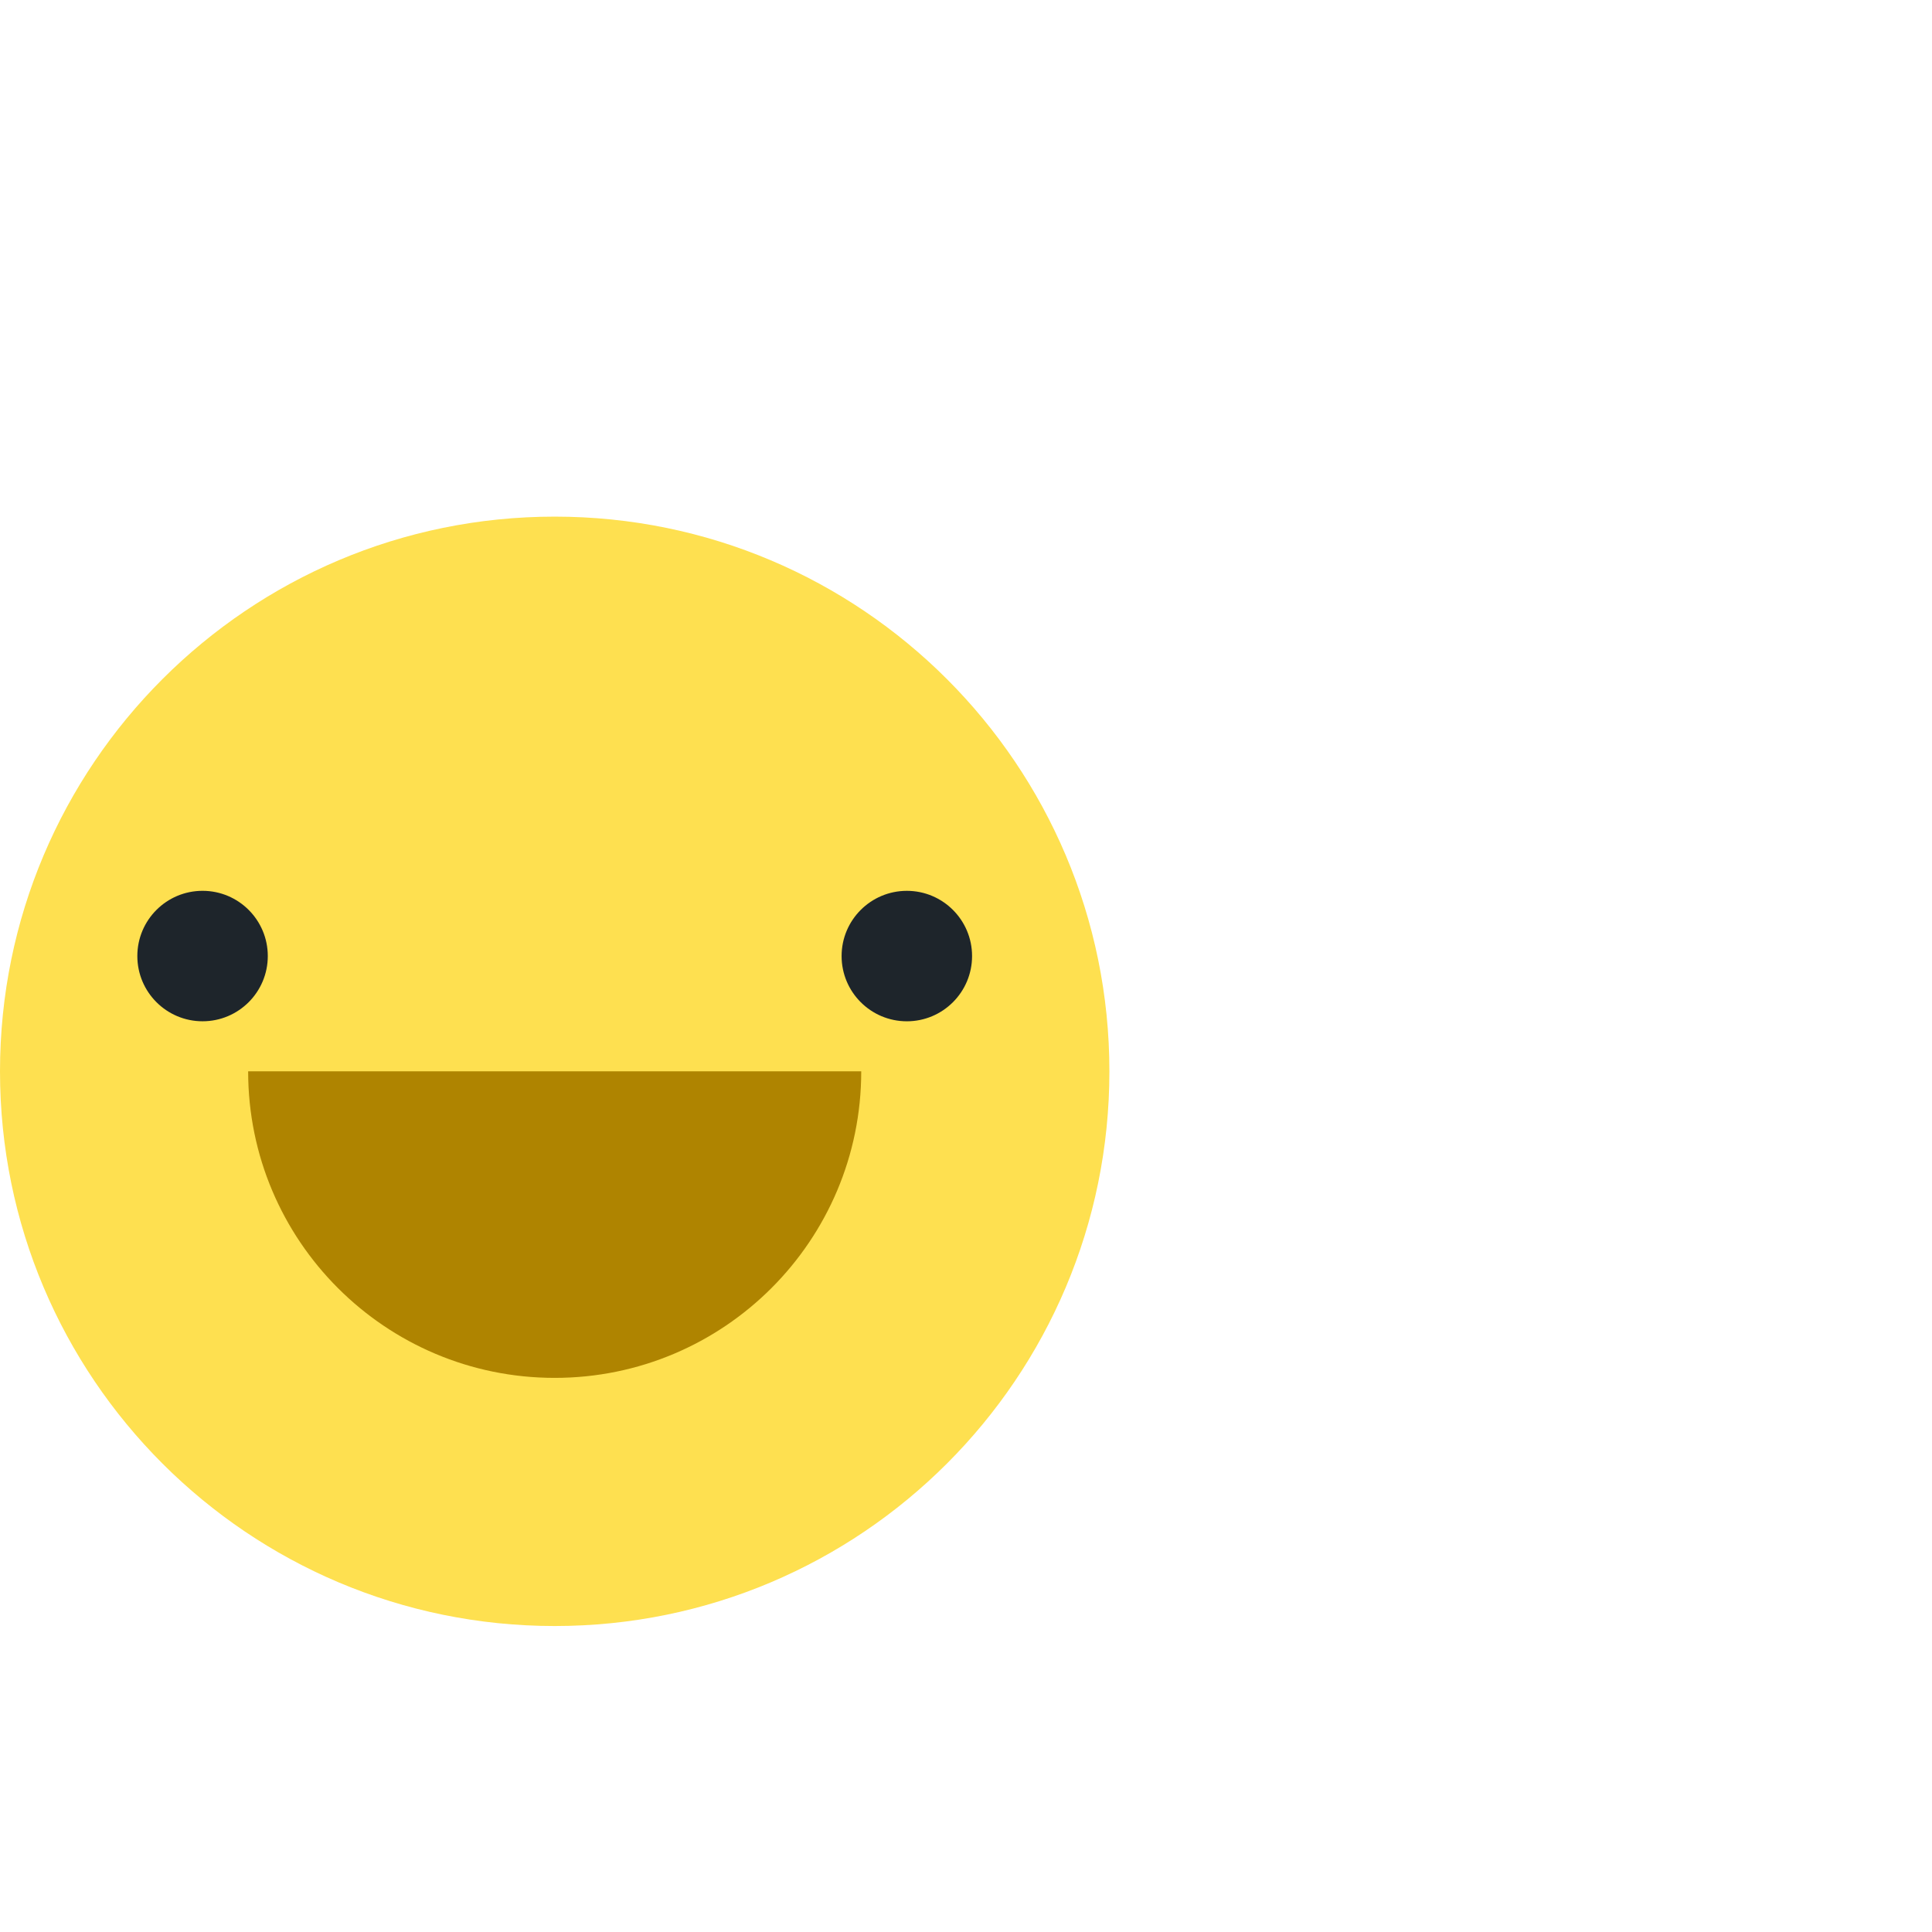
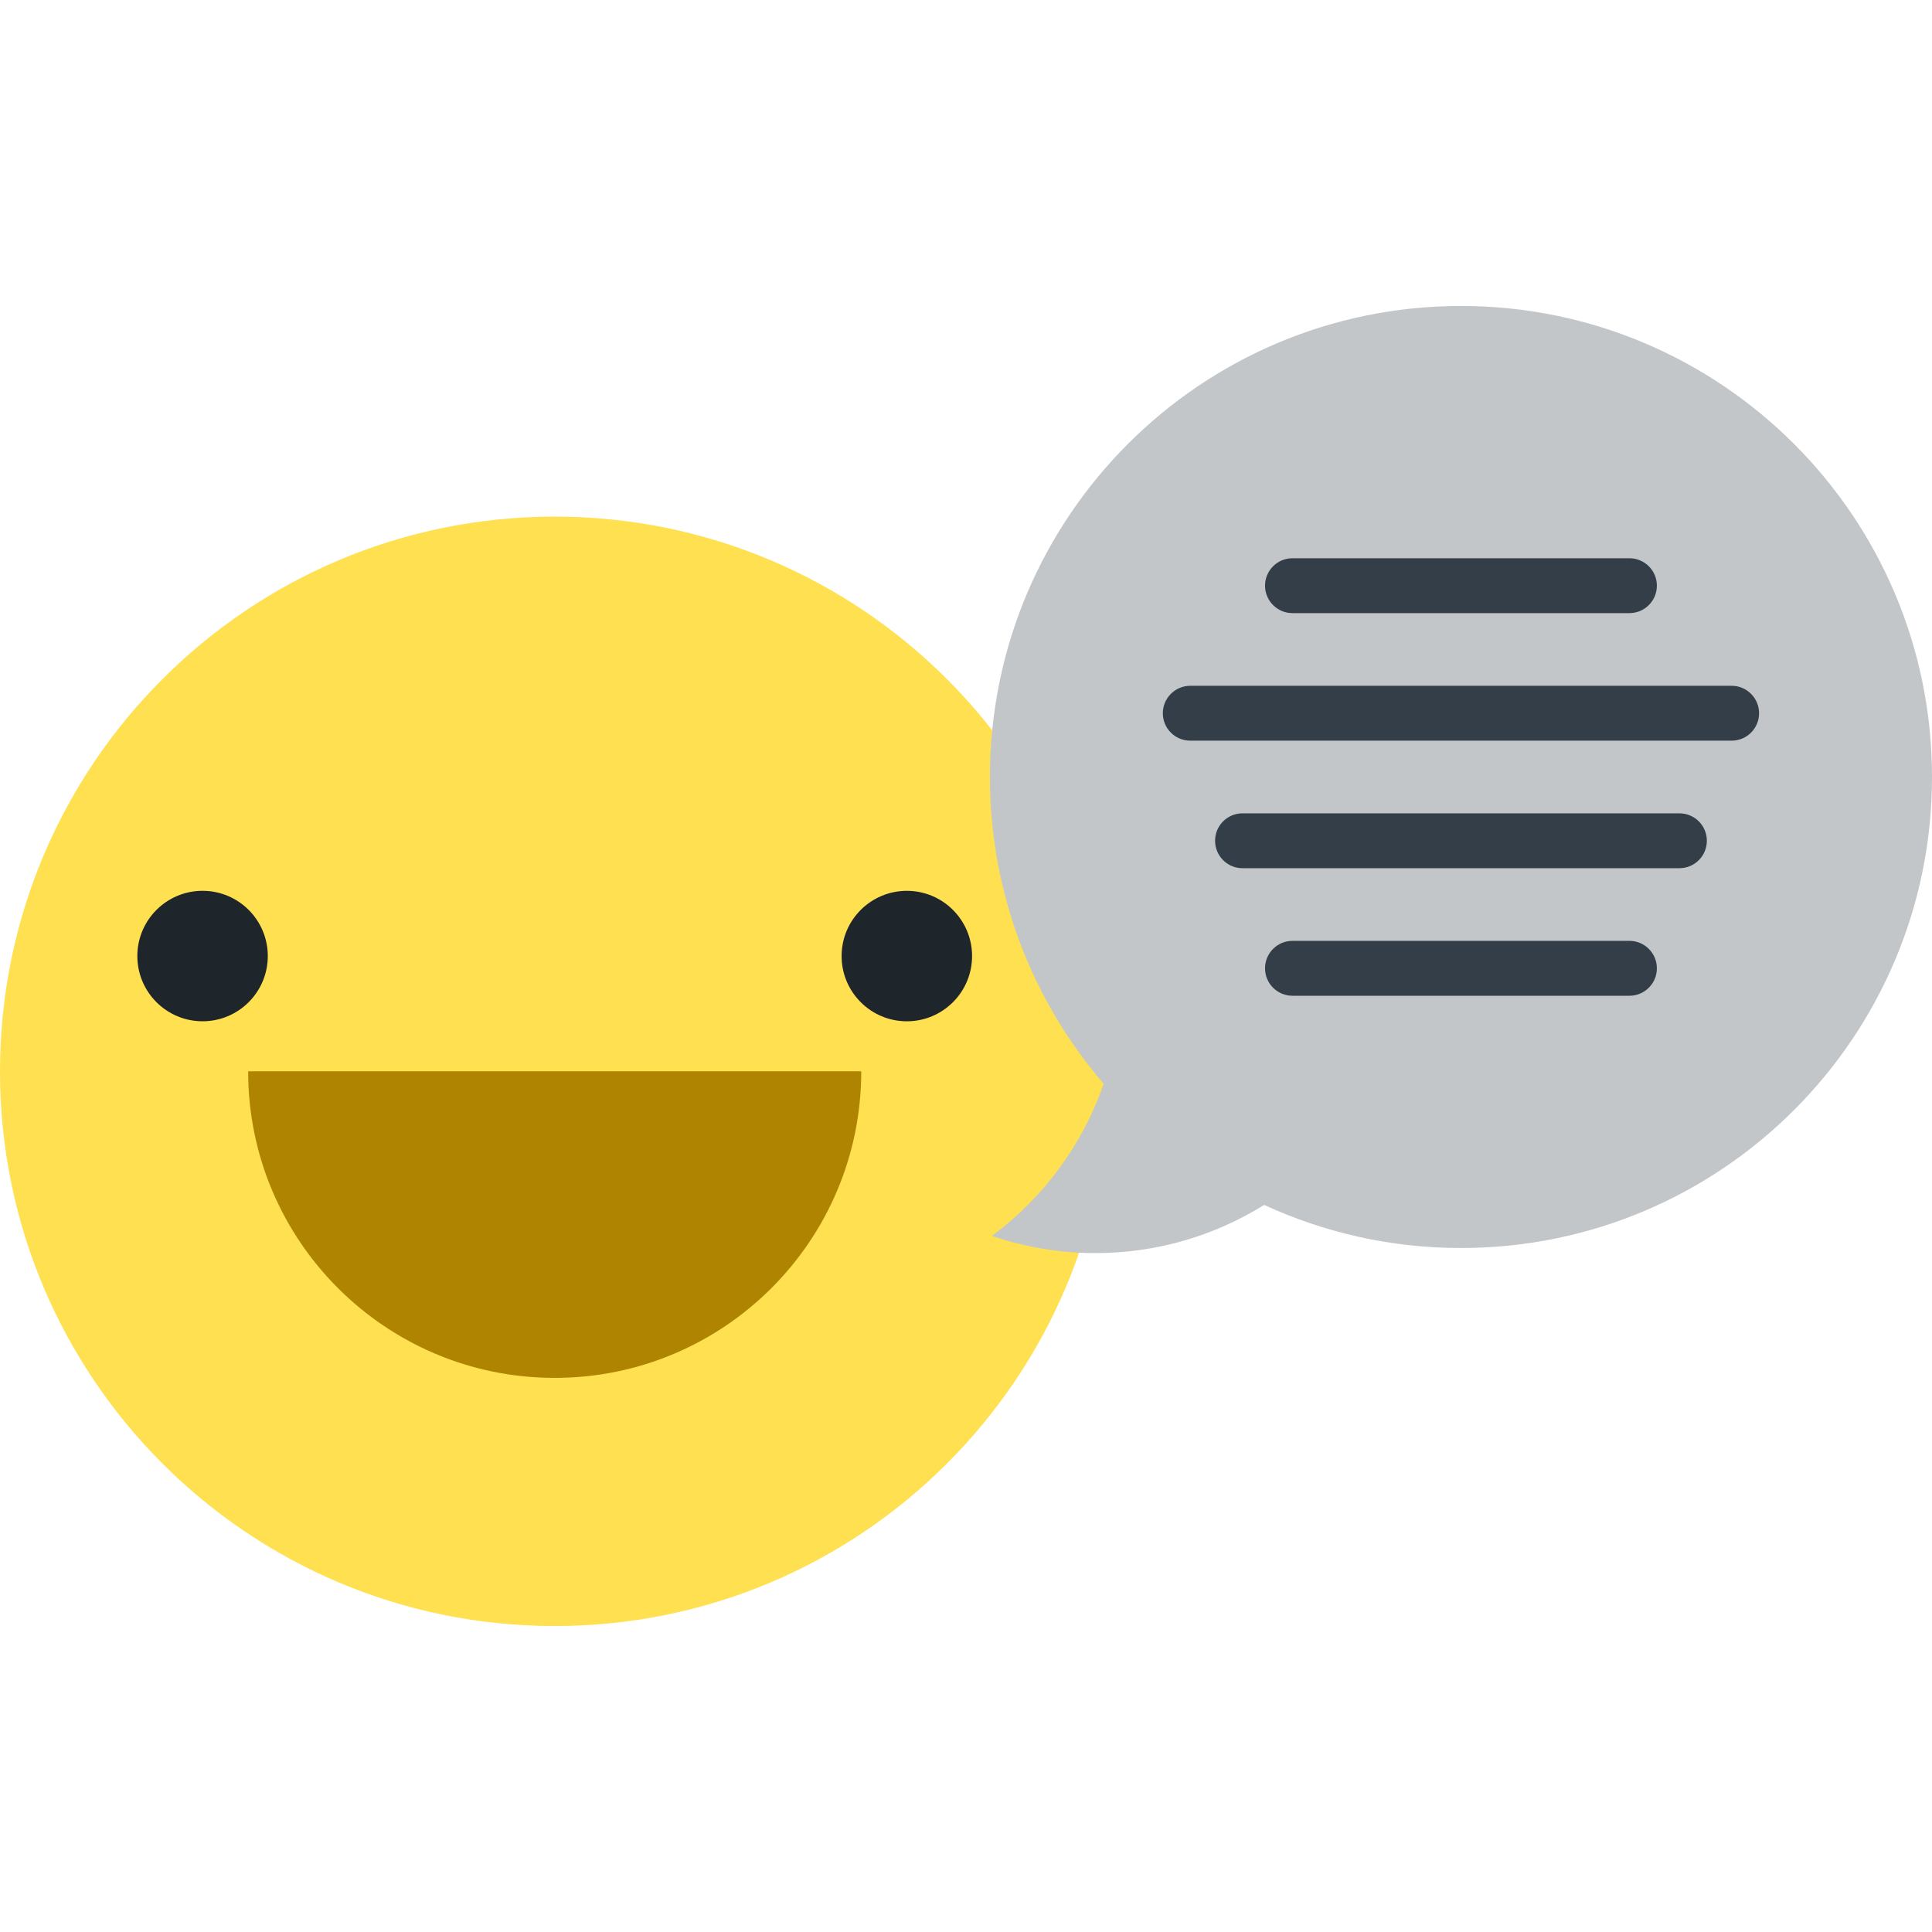
<svg xmlns="http://www.w3.org/2000/svg" version="1.1" id="Layer_1" x="0px" y="0px" viewBox="0 0 356.206 356.206" style="enable-background:new 0 0 356.206 356.206;" xml:space="preserve">
  <g>
    <g>
      <circle style="fill:#FEE050;" cx="102.271" cy="197.522" r="102.271" />
      <circle style="fill:#1E252B;" cx="37.347" cy="176.268" r="12.026" />
      <path style="fill:#1E252B;" d="M155.168,176.269c0-6.64,5.387-12.024,12.029-12.024c6.639,0,12.024,5.384,12.024,12.024    c0,6.643-5.385,12.029-12.024,12.029C160.555,188.297,155.168,182.911,155.168,176.269z" />
      <g>
        <path style="fill:#AF8400;" d="M158.788,197.523c0,31.213-25.302,56.518-56.518,56.518c-31.212,0-56.518-25.305-56.518-56.518     H158.788z" />
      </g>
    </g>
+     <g>
+       <path style="fill:#C3C6C8;" d="M269.358,56.412c-47.963,0-86.843,38.881-86.843,86.845c0,21.612,7.914,41.365,20.976,56.562    c-3.925,11.303-11.171,21.052-20.598,28.048c5.982,2.044,12.394,3.17,19.066,3.17c11.425,0,22.084-3.258,31.118-8.883    c11.044,5.087,23.325,7.945,36.282,7.945c47.966,0,86.847-38.88,86.847-86.842C356.205,95.293,317.324,56.412,269.358,56.412z" />
+       <g>
+         <path style="fill:#333E48;" d="M300.421,113.042h-62.127c-2.794,0-5.058-2.265-5.058-5.059s2.265-5.057,5.058-5.057h62.127     c2.794,0,5.06,2.263,5.06,5.057S303.215,113.042,300.421,113.042z" />
+         <path style="fill:#333E48;" d="M319.265,136.558h-99.814c-2.794,0-5.058-2.265-5.058-5.057c0-2.794,2.264-5.06,5.058-5.06h99.814     c2.794,0,5.059,2.266,5.059,5.06C324.324,134.293,322.06,136.558,319.265,136.558z" />
+         <path style="fill:#333E48;" d="M309.637,160.072h-80.554c-2.792,0-5.058-2.266-5.058-5.06c0-2.795,2.266-5.057,5.058-5.057     h80.554c2.793,0,5.059,2.263,5.059,5.057C314.696,157.805,312.431,160.072,309.637,160.072z" />
+         <path style="fill:#333E48;" d="M300.421,183.589h-62.127c-2.794,0-5.058-2.267-5.058-5.062c0-2.793,2.265-5.058,5.058-5.058     h62.127c2.794,0,5.06,2.265,5.06,5.058C305.481,181.322,303.215,183.589,300.421,183.589z" />
+       </g>
+     </g>
  </g>
</svg>
